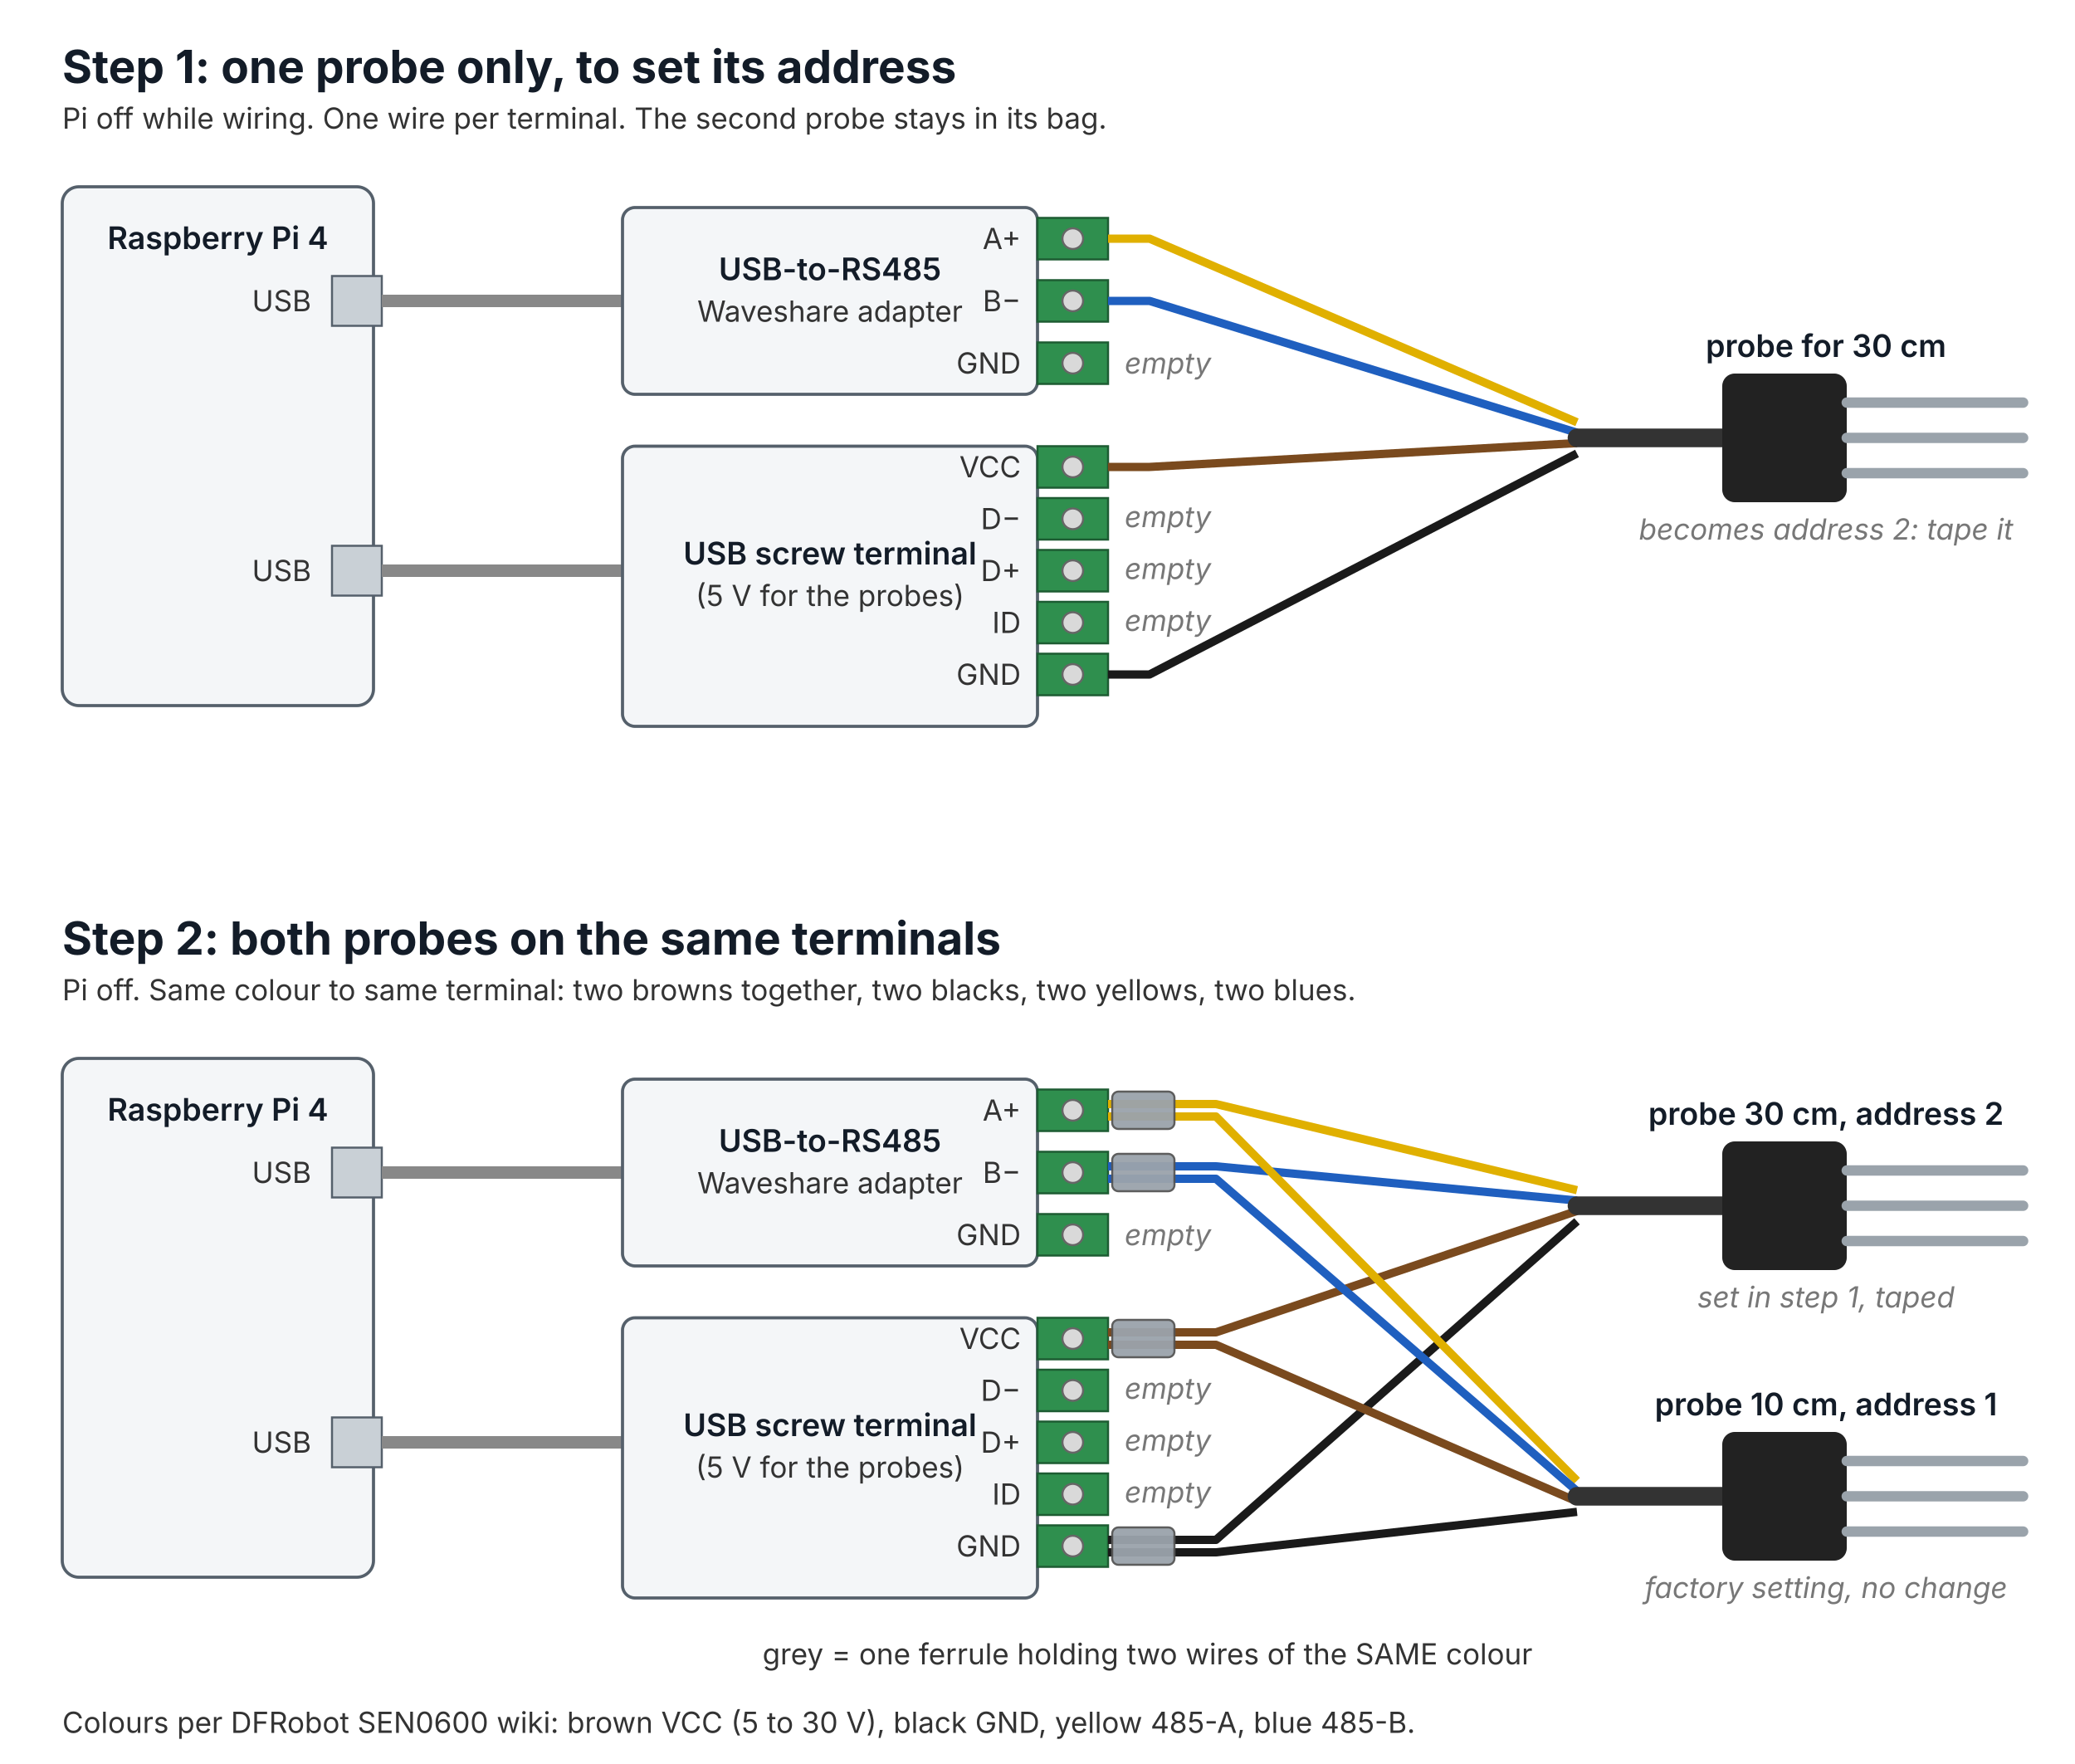
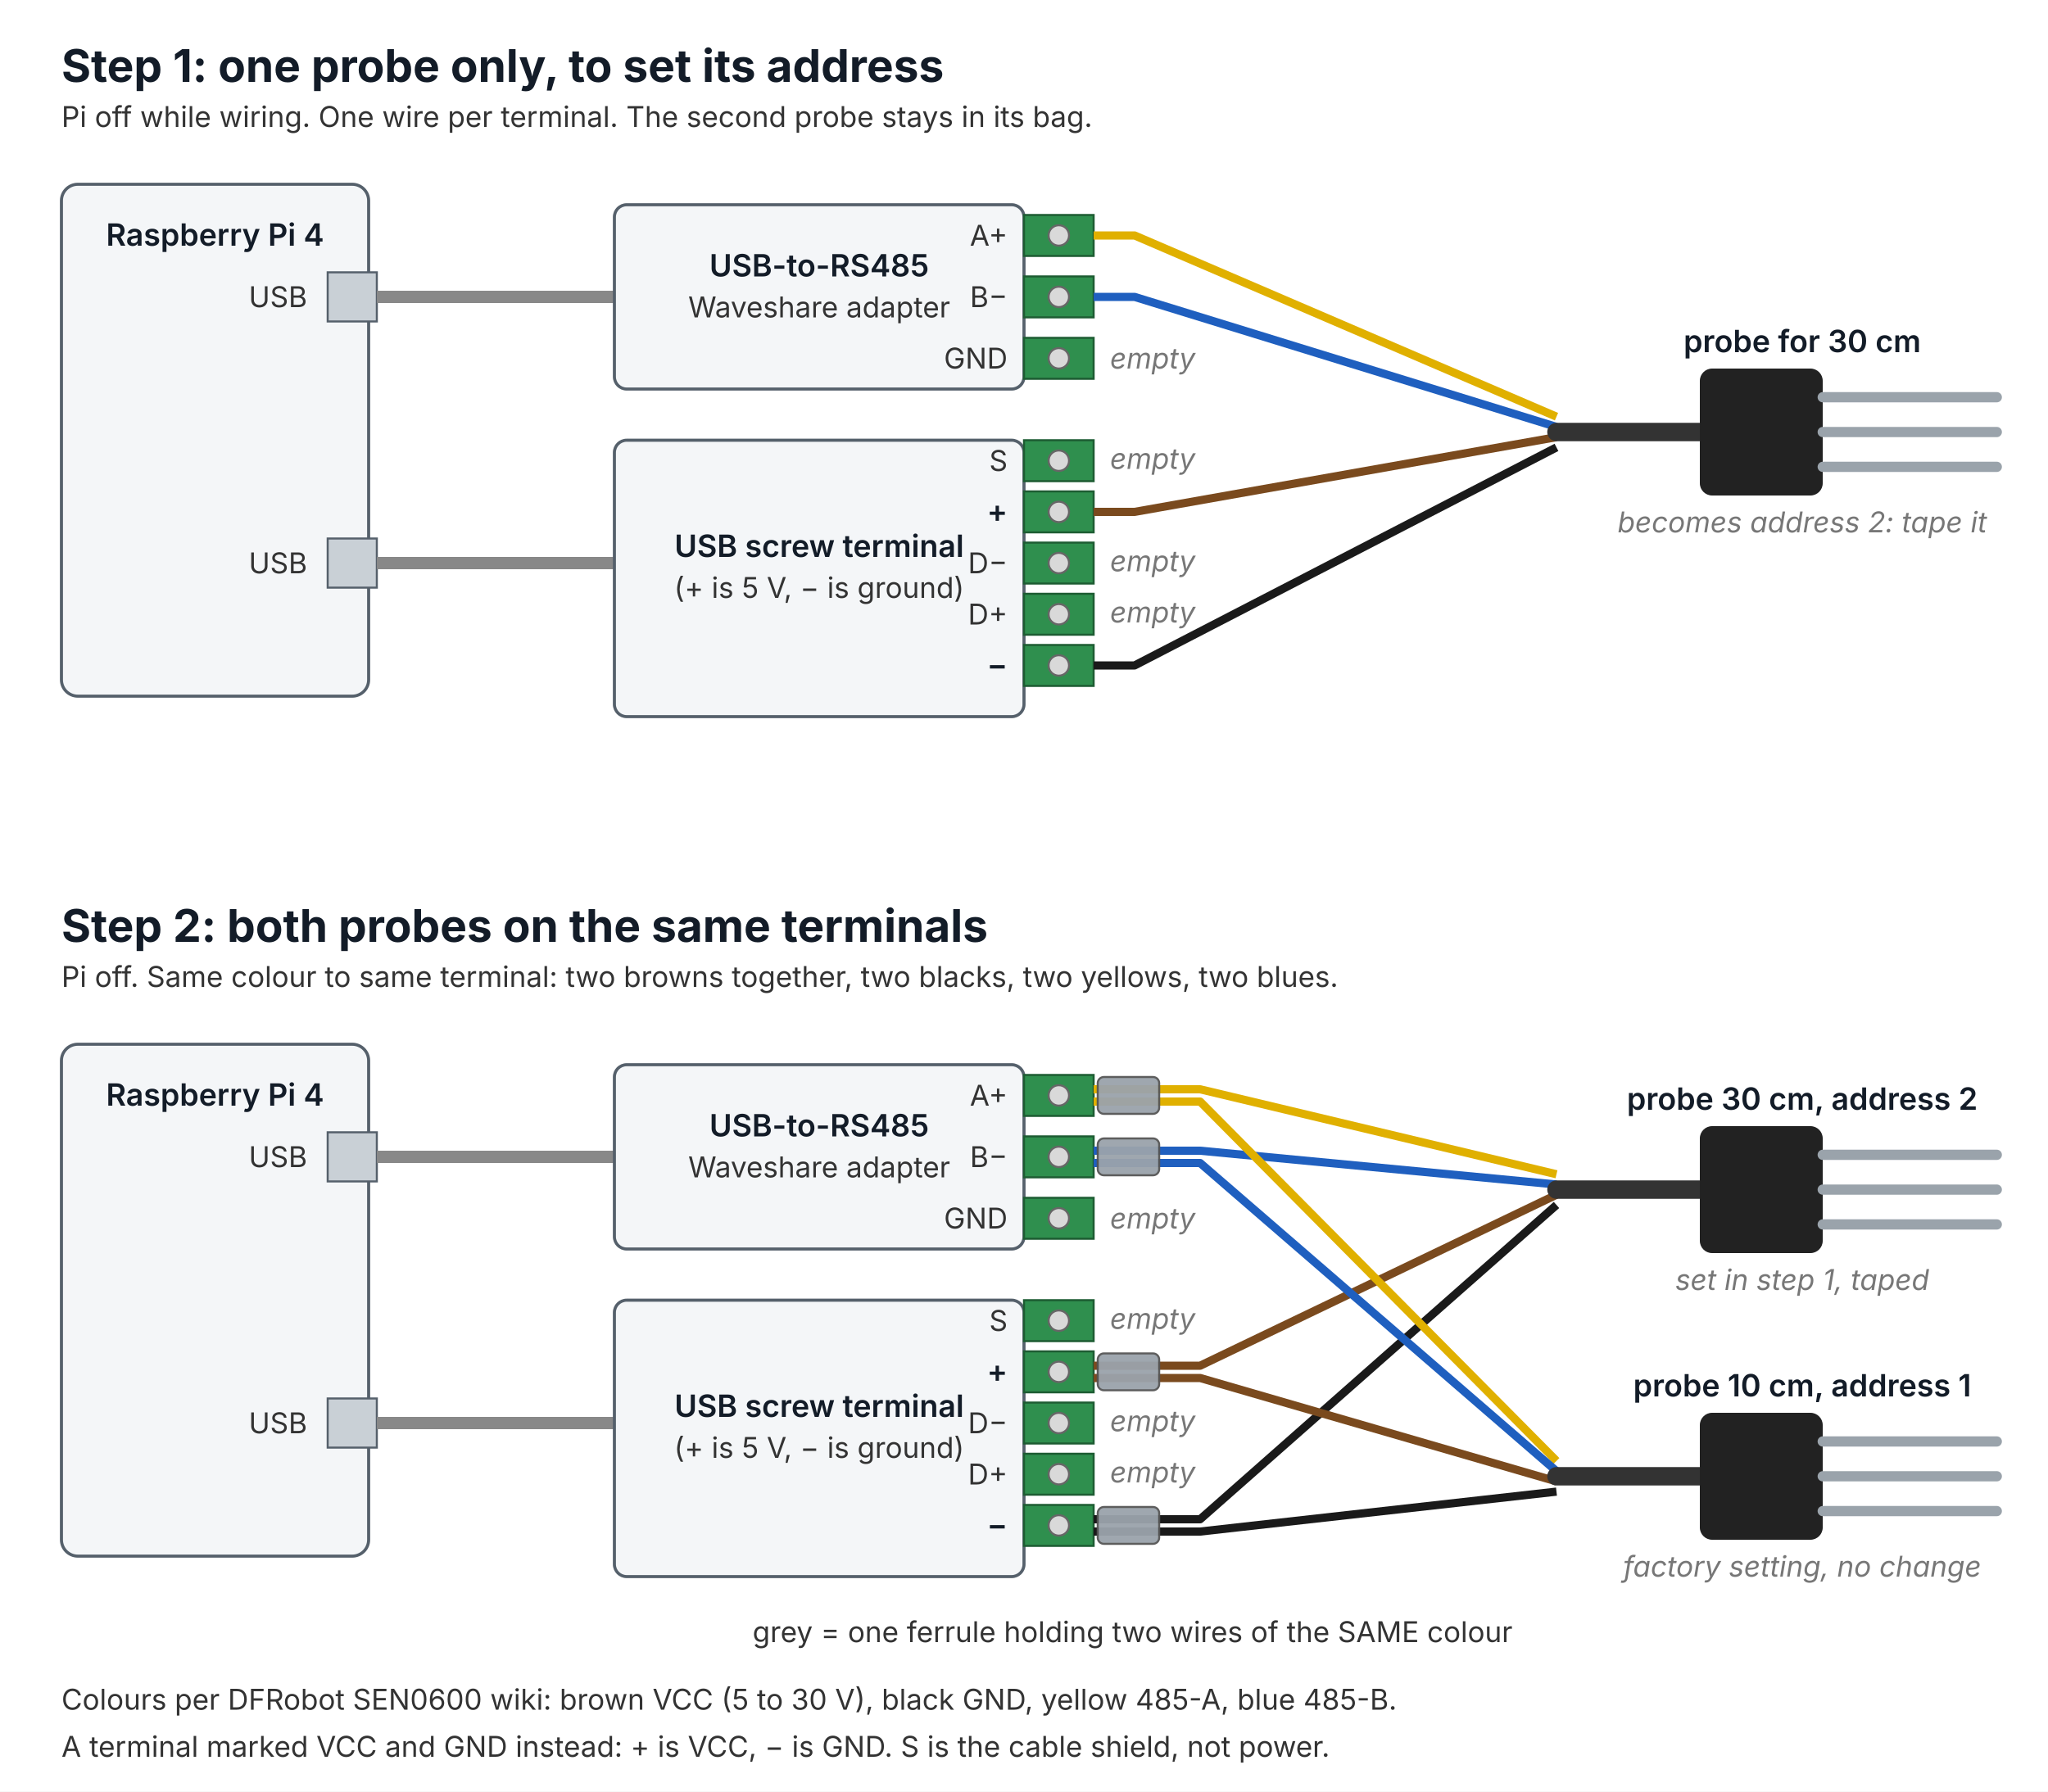
- <svg xmlns="http://www.w3.org/2000/svg" viewBox="0 0 1000 850" font-family="Inter,Helvetica,Arial,sans-serif">
+ <svg xmlns="http://www.w3.org/2000/svg" viewBox="0 0 1000 875" font-family="Inter,Helvetica,Arial,sans-serif">
  <style>.h{font-size:22px;font-weight:700;fill:#131c28}.s{font-size:14px;fill:#333}.b{font-size:15px;font-weight:600;fill:#131c28}.c{text-anchor:middle}.r{text-anchor:end}.i{font-style:italic;fill:#777}.box{fill:#f4f6f8;stroke:#55606b;stroke-width:1.5}.port{fill:#c9d0d6;stroke:#55606b}.term{fill:#2f8f4e;stroke:#1d5c32}.screw{fill:#d9d9d9;stroke:#666}.usb{stroke:#888;stroke-width:6;fill:none}.w{fill:none;stroke-width:4;stroke-linejoin:round}.probe{fill:#222}.prong{stroke:#9aa3ab;stroke-width:5;stroke-linecap:round}.lead{stroke:#333;stroke-width:9;stroke-linecap:round;fill:none}.ferrule{fill:#9aa3ab;stroke:#555;opacity:.95}</style>
  <rect width="100%" height="100%" fill="#fff" />
  <text x="30" y="40" class="h">Step 1: one probe only, to set its address</text>
  <text x="30" y="62" class="s">Pi off while wiring. One wire per terminal. The second probe stays in its bag.</text>
  <rect x="30" y="90" width="150" height="250" rx="8" class="box" />
  <text x="105" y="120" class="c b">Raspberry Pi 4</text>
  <rect x="160" y="133" width="24" height="24" class="port" />
  <text x="150" y="150" class="r s">USB</text>
  <rect x="160" y="263" width="24" height="24" class="port" />
  <text x="150" y="280" class="r s">USB</text>
  <path d="M184,145 H300" class="usb" />
  <rect x="300" y="100" width="200" height="90" rx="6" class="box" />
  <text x="400" y="135" class="c b">USB-to-RS485</text>
  <text x="400" y="155" class="c s">Waveshare adapter</text>
  <rect x="500" y="105" width="34" height="20" class="term" />
  <circle cx="517" cy="115" r="5" class="screw" />
  <text x="492" y="120" class="r s">A+</text>
  <rect x="500" y="135" width="34" height="20" class="term" />
  <circle cx="517" cy="145" r="5" class="screw" />
  <text x="492" y="150" class="r s">B−</text>
  <rect x="500" y="165" width="34" height="20" class="term" />
  <circle cx="517" cy="175" r="5" class="screw" />
  <text x="492" y="180" class="r s">GND</text>
  <text x="542" y="180" class="s i">empty</text>
  <path d="M184,275 H300" class="usb" />
  <rect x="300" y="215" width="200" height="135" rx="6" class="box" />
  <text x="400" y="272" class="c b">USB screw terminal</text>
-   <text x="400" y="292" class="c s">(5 V for the probes)</text>
+   <text x="400" y="292" class="c s">(+ is 5 V, − is ground)</text>
  <rect x="500" y="215" width="34" height="20" class="term" />
  <circle cx="517" cy="225" r="5" class="screw" />
-   <text x="492" y="230" class="r s">VCC</text>
+   <text x="492" y="230" class="r s">S</text>
+   <text x="542" y="229" class="s i">empty</text>
  <rect x="500" y="240" width="34" height="20" class="term" />
  <circle cx="517" cy="250" r="5" class="screw" />
-   <text x="492" y="255" class="r s">D−</text>
-   <text x="542" y="254" class="s i">empty</text>
+   <text x="492" y="255" class="r b">+</text>
  <rect x="500" y="265" width="34" height="20" class="term" />
  <circle cx="517" cy="275" r="5" class="screw" />
-   <text x="492" y="280" class="r s">D+</text>
+   <text x="492" y="280" class="r s">D−</text>
  <text x="542" y="279" class="s i">empty</text>
  <rect x="500" y="290" width="34" height="20" class="term" />
  <circle cx="517" cy="300" r="5" class="screw" />
-   <text x="492" y="305" class="r s">ID</text>
+   <text x="492" y="305" class="r s">D+</text>
  <text x="542" y="304" class="s i">empty</text>
  <rect x="500" y="315" width="34" height="20" class="term" />
  <circle cx="517" cy="325" r="5" class="screw" />
-   <text x="492" y="330" class="r s">GND</text>
+   <text x="492" y="330" class="r b">−</text>
  <path d="M534,115 H554 L760,203.5 " stroke="#e0b000" class="w" />
  <path d="M534,145 H554 L760,208.5 " stroke="#1f5fbf" class="w" />
-   <path d="M534,225 H554 L760,213.5 " stroke="#7a4a1e" class="w" />
+   <path d="M534,250 H554 L760,213.5 " stroke="#7a4a1e" class="w" />
  <path d="M534,325 H554 L760,218.5 " stroke="#1a1a1a" class="w" />
  <path d="M760,211 H830" class="lead" />
  <rect x="830" y="180" width="60" height="62" rx="6" class="probe" />
  <path d="M890,194 H975" class="prong" />
  <path d="M890,211 H975" class="prong" />
  <path d="M890,228 H975" class="prong" />
  <text x="880" y="172" class="c b">probe for 30 cm</text>
  <text x="880" y="260" class="c s i">becomes address 2: tape it</text>
  <text x="30" y="460" class="h">Step 2: both probes on the same terminals</text>
  <text x="30" y="482" class="s">Pi off. Same colour to same terminal: two browns together, two blacks, two yellows, two blues.</text>
  <rect x="30" y="510" width="150" height="250" rx="8" class="box" />
  <text x="105" y="540" class="c b">Raspberry Pi 4</text>
  <rect x="160" y="553" width="24" height="24" class="port" />
  <text x="150" y="570" class="r s">USB</text>
  <rect x="160" y="683" width="24" height="24" class="port" />
  <text x="150" y="700" class="r s">USB</text>
  <path d="M184,565 H300" class="usb" />
  <rect x="300" y="520" width="200" height="90" rx="6" class="box" />
  <text x="400" y="555" class="c b">USB-to-RS485</text>
  <text x="400" y="575" class="c s">Waveshare adapter</text>
  <rect x="500" y="525" width="34" height="20" class="term" />
  <circle cx="517" cy="535" r="5" class="screw" />
  <text x="492" y="540" class="r s">A+</text>
  <rect x="500" y="555" width="34" height="20" class="term" />
  <circle cx="517" cy="565" r="5" class="screw" />
  <text x="492" y="570" class="r s">B−</text>
  <rect x="500" y="585" width="34" height="20" class="term" />
  <circle cx="517" cy="595" r="5" class="screw" />
  <text x="492" y="600" class="r s">GND</text>
  <text x="542" y="600" class="s i">empty</text>
  <path d="M184,695 H300" class="usb" />
  <rect x="300" y="635" width="200" height="135" rx="6" class="box" />
  <text x="400" y="692" class="c b">USB screw terminal</text>
-   <text x="400" y="712" class="c s">(5 V for the probes)</text>
+   <text x="400" y="712" class="c s">(+ is 5 V, − is ground)</text>
  <rect x="500" y="635" width="34" height="20" class="term" />
  <circle cx="517" cy="645" r="5" class="screw" />
-   <text x="492" y="650" class="r s">VCC</text>
+   <text x="492" y="650" class="r s">S</text>
+   <text x="542" y="649" class="s i">empty</text>
  <rect x="500" y="660" width="34" height="20" class="term" />
  <circle cx="517" cy="670" r="5" class="screw" />
-   <text x="492" y="675" class="r s">D−</text>
-   <text x="542" y="674" class="s i">empty</text>
+   <text x="492" y="675" class="r b">+</text>
  <rect x="500" y="685" width="34" height="20" class="term" />
  <circle cx="517" cy="695" r="5" class="screw" />
-   <text x="492" y="700" class="r s">D+</text>
+   <text x="492" y="700" class="r s">D−</text>
  <text x="542" y="699" class="s i">empty</text>
  <rect x="500" y="710" width="34" height="20" class="term" />
  <circle cx="517" cy="720" r="5" class="screw" />
-   <text x="492" y="725" class="r s">ID</text>
+   <text x="492" y="725" class="r s">D+</text>
  <text x="542" y="724" class="s i">empty</text>
  <rect x="500" y="735" width="34" height="20" class="term" />
  <circle cx="517" cy="745" r="5" class="screw" />
-   <text x="492" y="750" class="r s">GND</text>
+   <text x="492" y="750" class="r b">−</text>
  <path d="M566,532 H586 L760,573.5 " stroke="#e0b000" class="w" />
  <path d="M534,532 H566" stroke="#e0b000" class="w" />
  <path d="M566,562 H586 L760,578.5 " stroke="#1f5fbf" class="w" />
  <path d="M534,562 H566" stroke="#1f5fbf" class="w" />
-   <path d="M566,642 H586 L760,583.5 " stroke="#7a4a1e" class="w" />
-   <path d="M534,642 H566" stroke="#7a4a1e" class="w" />
+   <path d="M566,667 H586 L760,583.5 " stroke="#7a4a1e" class="w" />
+   <path d="M534,667 H566" stroke="#7a4a1e" class="w" />
  <path d="M566,742 H586 L760,588.5 " stroke="#1a1a1a" class="w" />
  <path d="M534,742 H566" stroke="#1a1a1a" class="w" />
  <path d="M760,581 H830" class="lead" />
  <rect x="830" y="550" width="60" height="62" rx="6" class="probe" />
  <path d="M890,564 H975" class="prong" />
  <path d="M890,581 H975" class="prong" />
  <path d="M890,598 H975" class="prong" />
  <text x="880" y="542" class="c b">probe 30 cm, address 2</text>
  <text x="880" y="630" class="c s i">set in step 1, taped</text>
  <path d="M566,538 H586 L760,713.5 " stroke="#e0b000" class="w" />
  <path d="M534,538 H566" stroke="#e0b000" class="w" />
  <path d="M566,568 H586 L760,718.5 " stroke="#1f5fbf" class="w" />
  <path d="M534,568 H566" stroke="#1f5fbf" class="w" />
-   <path d="M566,648 H586 L760,723.5 " stroke="#7a4a1e" class="w" />
-   <path d="M534,648 H566" stroke="#7a4a1e" class="w" />
+   <path d="M566,673 H586 L760,723.5 " stroke="#7a4a1e" class="w" />
+   <path d="M534,673 H566" stroke="#7a4a1e" class="w" />
  <path d="M566,748 H586 L760,728.5 " stroke="#1a1a1a" class="w" />
  <path d="M534,748 H566" stroke="#1a1a1a" class="w" />
  <path d="M760,721 H830" class="lead" />
  <rect x="830" y="690" width="60" height="62" rx="6" class="probe" />
  <path d="M890,704 H975" class="prong" />
  <path d="M890,721 H975" class="prong" />
  <path d="M890,738 H975" class="prong" />
  <text x="880" y="682" class="c b">probe 10 cm, address 1</text>
  <text x="880" y="770" class="c s i">factory setting, no change</text>
  <rect x="536" y="526" width="30" height="18" rx="3" class="ferrule" />
  <rect x="536" y="556" width="30" height="18" rx="3" class="ferrule" />
-   <rect x="536" y="636" width="30" height="18" rx="3" class="ferrule" />
+   <rect x="536" y="661" width="30" height="18" rx="3" class="ferrule" />
  <rect x="536" y="736" width="30" height="18" rx="3" class="ferrule" />
  <text x="553" y="802" class="c s">grey = one ferrule holding two wires of the SAME colour</text>
  <text x="30" y="835" class="s">Colours per DFRobot SEN0600 wiki: brown VCC (5 to 30 V), black GND, yellow 485-A, blue 485-B.</text>
+   <text x="30" y="858" class="s">A terminal marked VCC and GND instead: + is VCC, − is GND. S is the cable shield, not power.</text>
</svg>
